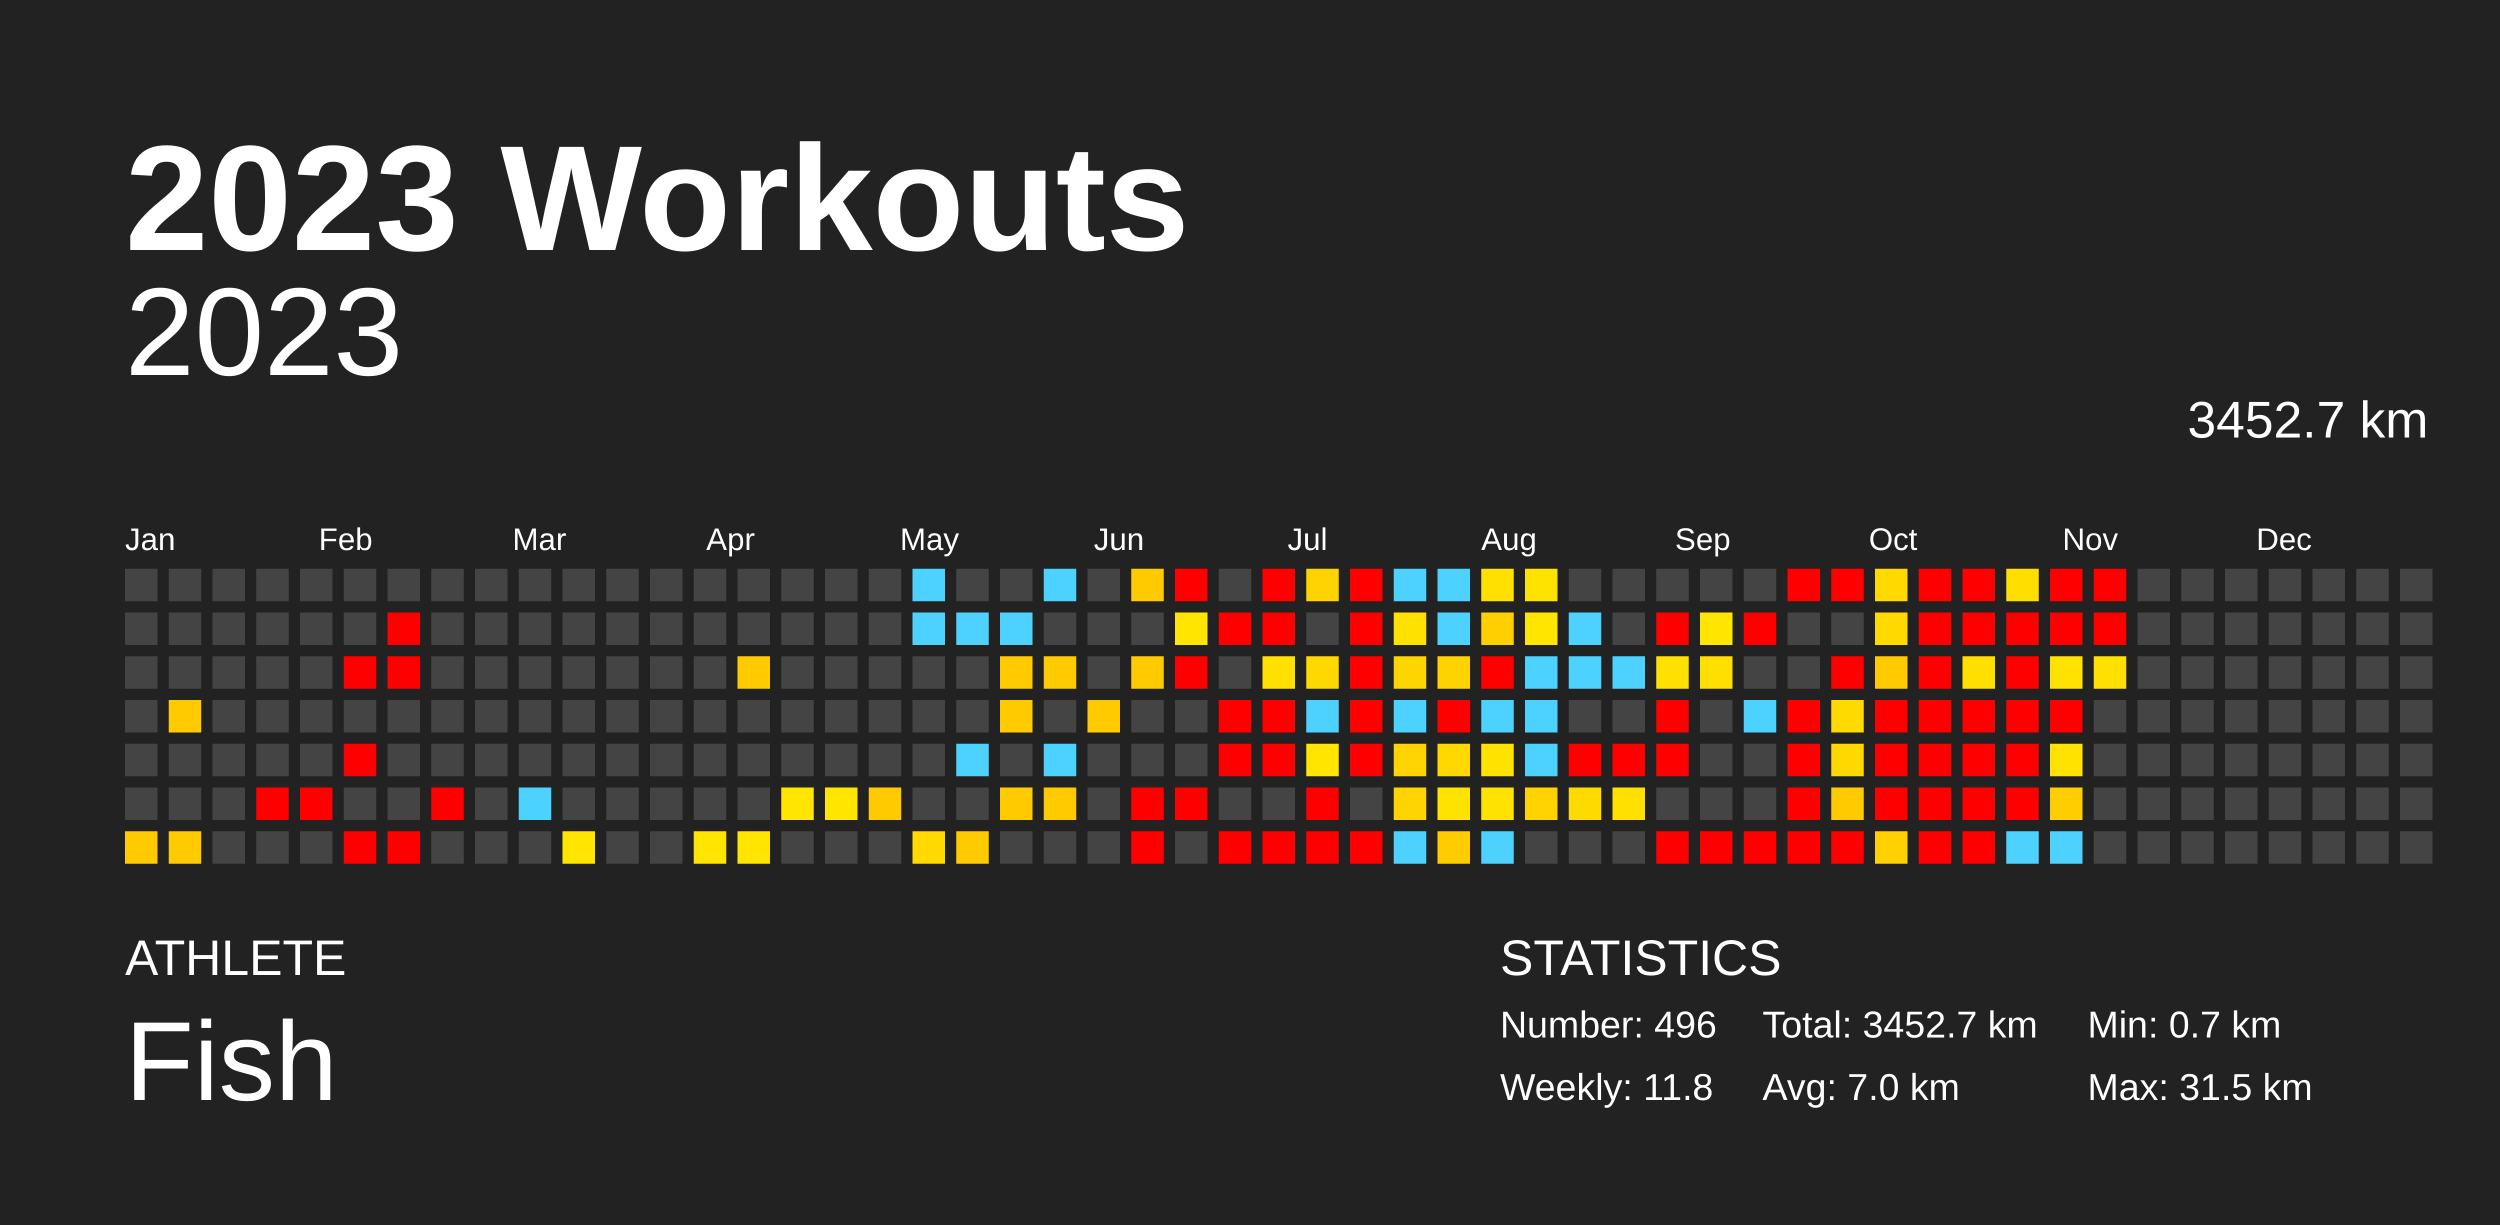
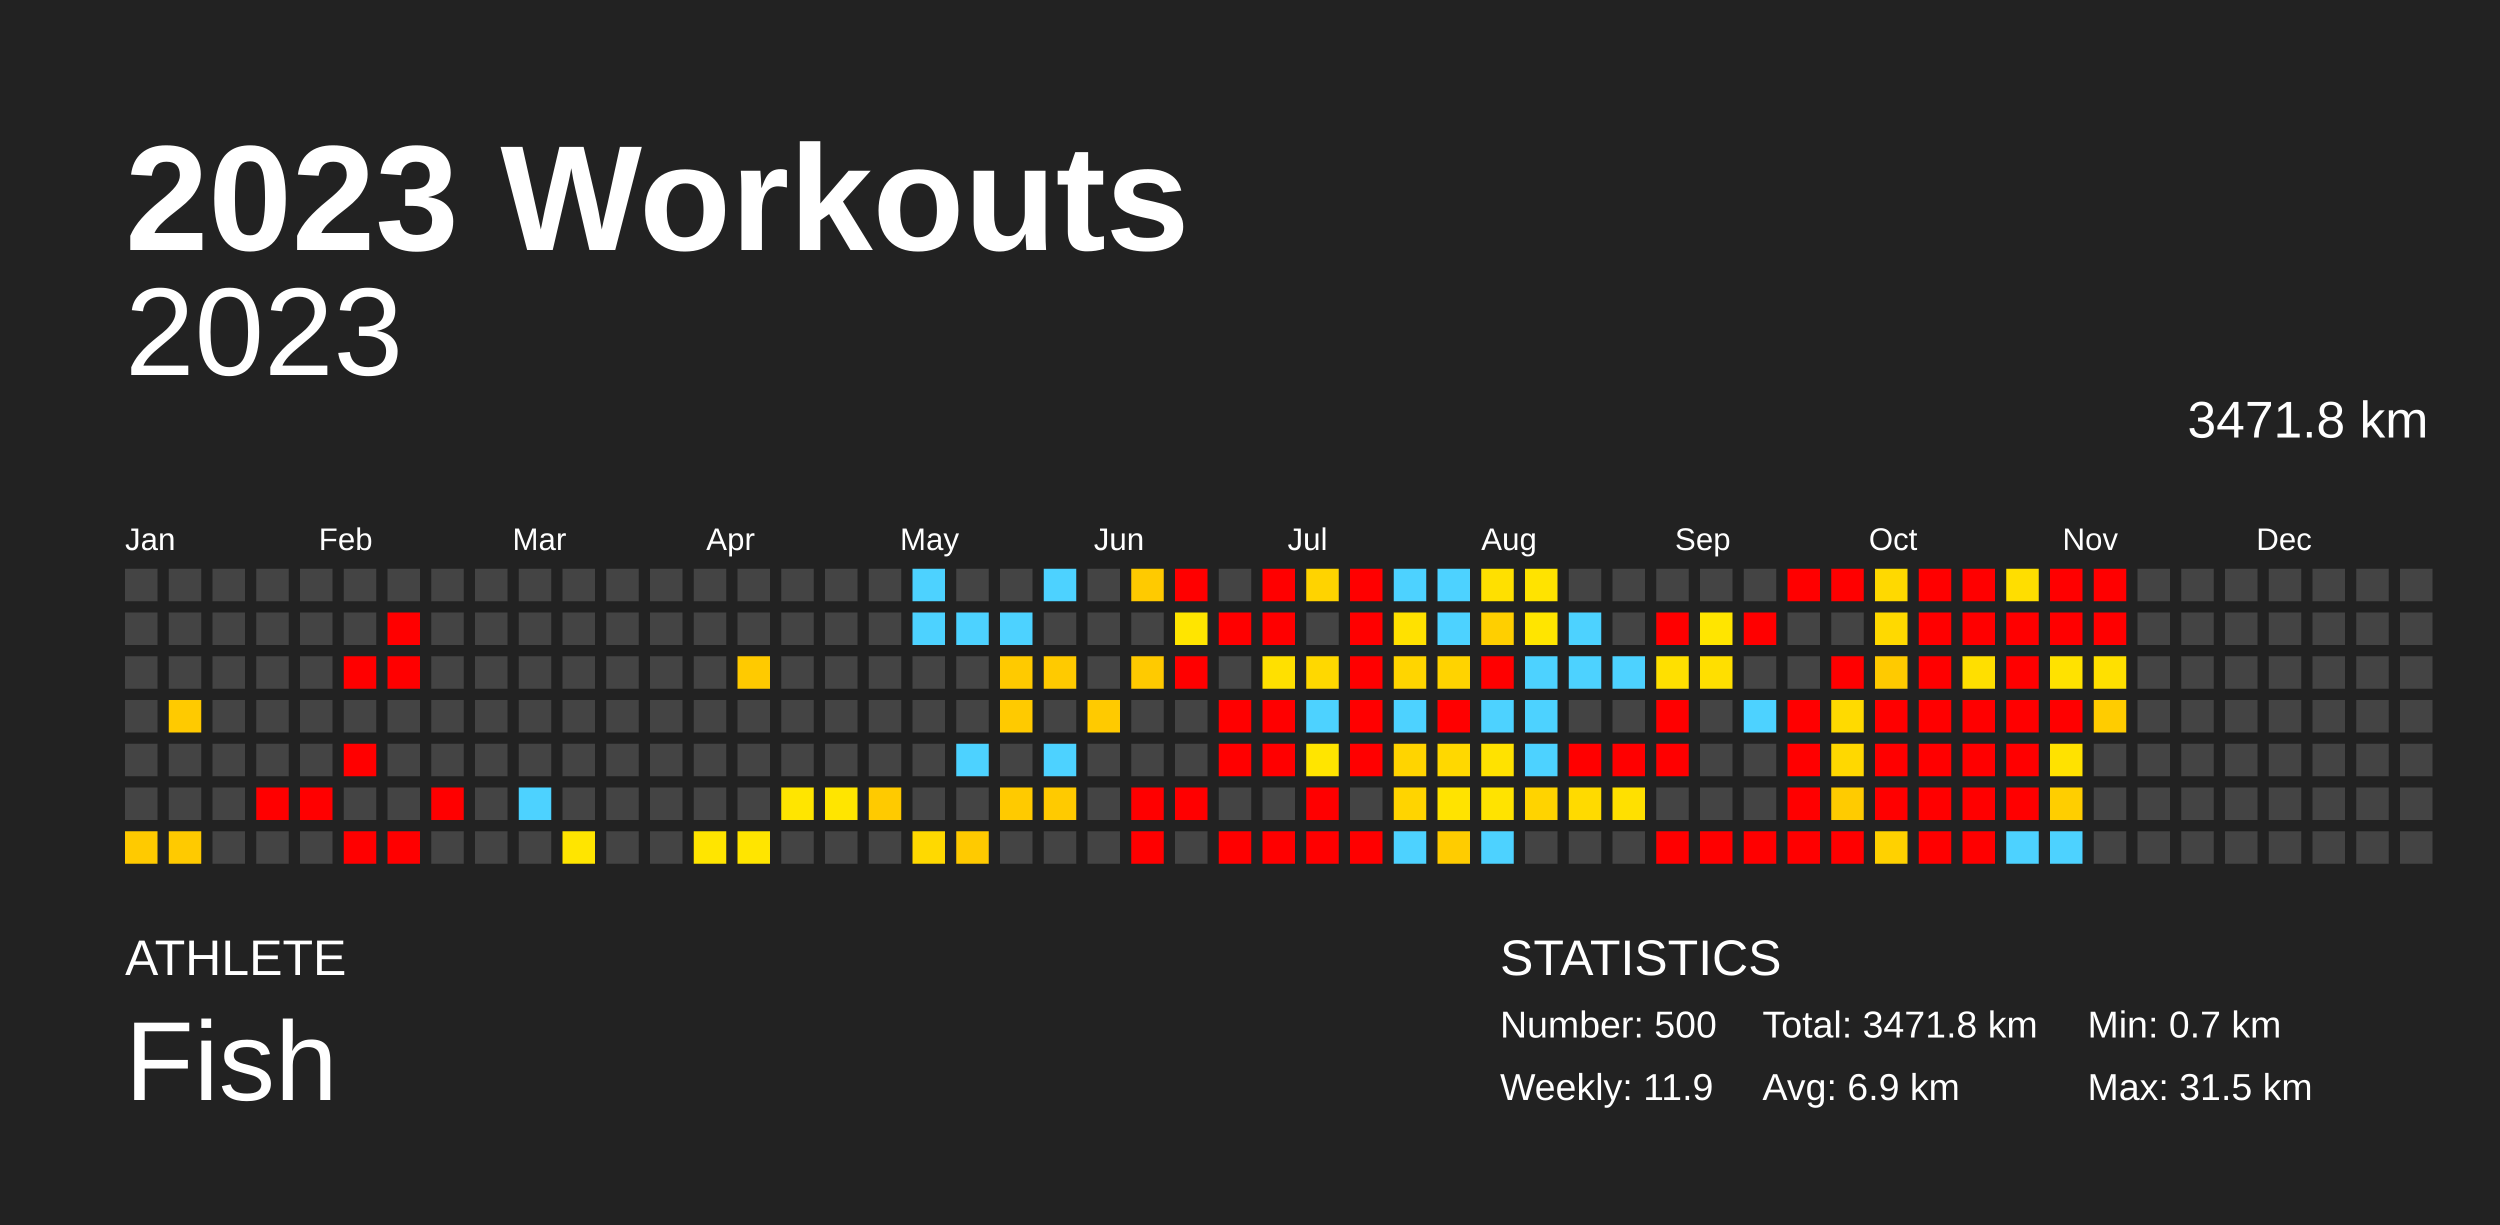
<svg xmlns="http://www.w3.org/2000/svg" baseProfile="full" height="98mm" version="1.1" viewBox="0,0,200,98" width="200mm">
  <defs />
  <rect fill="#222222" height="98" width="200" x="0" y="0" />
  <text fill="#FFFFFF" style="font-size:12px; font-family:Arial; font-weight:bold;" x="10" y="20">2023 Workouts</text>
  <text fill="#FFFFFF" style="font-size:4px; font-family:Arial" x="10" y="78">ATHLETE</text>
  <text fill="#FFFFFF" style="font-size:9px; font-family:Arial" x="10" y="88">Fish</text>
  <text fill="#FFFFFF" style="font-size:4px; font-family:Arial" x="120" y="78">STATISTICS</text>
-   <text fill="#FFFFFF" style="font-size:3px; font-family:Arial" x="120" y="83">Number: 496</text>
-   <text fill="#FFFFFF" style="font-size:3px; font-family:Arial" x="120" y="88">Weekly: 11.8</text>
-   <text fill="#FFFFFF" style="font-size:3px; font-family:Arial" x="141" y="83">Total: 3452.7 km</text>
-   <text fill="#FFFFFF" style="font-size:3px; font-family:Arial" x="141" y="88">Avg: 7.0 km</text>
+   <text fill="#FFFFFF" style="font-size:3px; font-family:Arial" x="120" y="83">Number: 500</text>
+   <text fill="#FFFFFF" style="font-size:3px; font-family:Arial" x="120" y="88">Weekly: 11.9</text>
+   <text fill="#FFFFFF" style="font-size:3px; font-family:Arial" x="141" y="83">Total: 3471.8 km</text>
+   <text fill="#FFFFFF" style="font-size:3px; font-family:Arial" x="141" y="88">Avg: 6.9 km</text>
  <text fill="#FFFFFF" style="font-size:3px; font-family:Arial" x="167" y="83">Min: 0.7 km</text>
  <text fill="#FFFFFF" style="font-size:3px; font-family:Arial" x="167" y="88">Max: 31.5 km</text>
  <text alignment-baseline="hanging" fill="#FFFFFF" style="font-size:10.0px; font-family:Arial;" x="10" y="30">2023</text>
-   <text alignment-baseline="hanging" fill="#FFFFFF" style="font-size:4.125px; font-family:Arial;" x="175" y="35">3452.7 km</text>
+   <text alignment-baseline="hanging" fill="#FFFFFF" style="font-size:4.125px; font-family:Arial;" x="175" y="35">3471.8 km</text>
  <text fill="#FFFFFF" style="font-size:2.5px; font-family:Arial" x="10.0" y="44">Jan</text>
  <text fill="#FFFFFF" style="font-size:2.5px; font-family:Arial" x="25.5" y="44">Feb</text>
  <text fill="#FFFFFF" style="font-size:2.5px; font-family:Arial" x="41.0" y="44">Mar</text>
  <text fill="#FFFFFF" style="font-size:2.5px; font-family:Arial" x="56.5" y="44">Apr</text>
  <text fill="#FFFFFF" style="font-size:2.5px; font-family:Arial" x="72.0" y="44">May</text>
  <text fill="#FFFFFF" style="font-size:2.5px; font-family:Arial" x="87.5" y="44">Jun</text>
  <text fill="#FFFFFF" style="font-size:2.5px; font-family:Arial" x="103.0" y="44">Jul</text>
  <text fill="#FFFFFF" style="font-size:2.5px; font-family:Arial" x="118.5" y="44">Aug</text>
  <text fill="#FFFFFF" style="font-size:2.5px; font-family:Arial" x="134.0" y="44">Sep</text>
  <text fill="#FFFFFF" style="font-size:2.5px; font-family:Arial" x="149.5" y="44">Oct</text>
  <text fill="#FFFFFF" style="font-size:2.5px; font-family:Arial" x="165.0" y="44">Nov</text>
  <text fill="#FFFFFF" style="font-size:2.5px; font-family:Arial" x="180.5" y="44">Dec</text>
  <rect fill="#444444" height="2.6" width="2.6" x="10.0" y="45.5" />
  <rect fill="#444444" height="2.6" width="2.6" x="10.0" y="49.0" />
  <rect fill="#444444" height="2.6" width="2.6" x="10.0" y="52.5" />
  <rect fill="#444444" height="2.6" width="2.6" x="10.0" y="56.0" />
  <rect fill="#444444" height="2.6" width="2.6" x="10.0" y="59.5" />
  <rect fill="#444444" height="2.6" width="2.6" x="10.0" y="63.0" />
  <rect fill="#ffca00" height="2.6" width="2.6" x="10.0" y="66.5" />
  <rect fill="#444444" height="2.6" width="2.6" x="13.5" y="45.5" />
  <rect fill="#444444" height="2.6" width="2.6" x="13.5" y="49.0" />
  <rect fill="#444444" height="2.6" width="2.6" x="13.5" y="52.5" />
  <rect fill="#ffca00" height="2.6" width="2.6" x="13.5" y="56.0" />
  <rect fill="#444444" height="2.6" width="2.6" x="13.5" y="59.5" />
  <rect fill="#444444" height="2.6" width="2.6" x="13.5" y="63.0" />
  <rect fill="#ffca00" height="2.6" width="2.6" x="13.5" y="66.5" />
  <rect fill="#444444" height="2.6" width="2.6" x="17.0" y="45.5" />
  <rect fill="#444444" height="2.6" width="2.6" x="17.0" y="49.0" />
  <rect fill="#444444" height="2.6" width="2.6" x="17.0" y="52.5" />
  <rect fill="#444444" height="2.6" width="2.6" x="17.0" y="56.0" />
  <rect fill="#444444" height="2.6" width="2.6" x="17.0" y="59.5" />
  <rect fill="#444444" height="2.6" width="2.6" x="17.0" y="63.0" />
  <rect fill="#444444" height="2.6" width="2.6" x="17.0" y="66.5" />
  <rect fill="#444444" height="2.6" width="2.6" x="20.5" y="45.5" />
  <rect fill="#444444" height="2.6" width="2.6" x="20.5" y="49.0" />
  <rect fill="#444444" height="2.6" width="2.6" x="20.5" y="52.5" />
  <rect fill="#444444" height="2.6" width="2.6" x="20.5" y="56.0" />
  <rect fill="#444444" height="2.6" width="2.6" x="20.5" y="59.5" />
  <rect fill="red" height="2.6" width="2.6" x="20.5" y="63.0" />
  <rect fill="#444444" height="2.6" width="2.6" x="20.5" y="66.5" />
  <rect fill="#444444" height="2.6" width="2.6" x="24.0" y="45.5" />
  <rect fill="#444444" height="2.6" width="2.6" x="24.0" y="49.0" />
  <rect fill="#444444" height="2.6" width="2.6" x="24.0" y="52.5" />
  <rect fill="#444444" height="2.6" width="2.6" x="24.0" y="56.0" />
  <rect fill="#444444" height="2.6" width="2.6" x="24.0" y="59.5" />
  <rect fill="red" height="2.6" width="2.6" x="24.0" y="63.0" />
  <rect fill="#444444" height="2.6" width="2.6" x="24.0" y="66.5" />
  <rect fill="#444444" height="2.6" width="2.6" x="27.5" y="45.5" />
  <rect fill="#444444" height="2.6" width="2.6" x="27.5" y="49.0" />
  <rect fill="red" height="2.6" width="2.6" x="27.5" y="52.5" />
  <rect fill="#444444" height="2.6" width="2.6" x="27.5" y="56.0" />
  <rect fill="red" height="2.6" width="2.6" x="27.5" y="59.5" />
  <rect fill="#444444" height="2.6" width="2.6" x="27.5" y="63.0" />
  <rect fill="red" height="2.6" width="2.6" x="27.5" y="66.5" />
  <rect fill="#444444" height="2.6" width="2.6" x="31.0" y="45.5" />
  <rect fill="red" height="2.6" width="2.6" x="31.0" y="49.0" />
  <rect fill="red" height="2.6" width="2.6" x="31.0" y="52.5" />
  <rect fill="#444444" height="2.6" width="2.6" x="31.0" y="56.0" />
  <rect fill="#444444" height="2.6" width="2.6" x="31.0" y="59.5" />
  <rect fill="#444444" height="2.6" width="2.6" x="31.0" y="63.0" />
  <rect fill="red" height="2.6" width="2.6" x="31.0" y="66.5" />
  <rect fill="#444444" height="2.6" width="2.6" x="34.5" y="45.5" />
  <rect fill="#444444" height="2.6" width="2.6" x="34.5" y="49.0" />
  <rect fill="#444444" height="2.6" width="2.6" x="34.5" y="52.5" />
  <rect fill="#444444" height="2.6" width="2.6" x="34.5" y="56.0" />
  <rect fill="#444444" height="2.6" width="2.6" x="34.5" y="59.5" />
  <rect fill="red" height="2.6" width="2.6" x="34.5" y="63.0" />
  <rect fill="#444444" height="2.6" width="2.6" x="34.5" y="66.5" />
  <rect fill="#444444" height="2.6" width="2.6" x="38.0" y="45.5" />
  <rect fill="#444444" height="2.6" width="2.6" x="38.0" y="49.0" />
  <rect fill="#444444" height="2.6" width="2.6" x="38.0" y="52.5" />
  <rect fill="#444444" height="2.6" width="2.6" x="38.0" y="56.0" />
  <rect fill="#444444" height="2.6" width="2.6" x="38.0" y="59.5" />
  <rect fill="#444444" height="2.6" width="2.6" x="38.0" y="63.0" />
  <rect fill="#444444" height="2.6" width="2.6" x="38.0" y="66.5" />
  <rect fill="#444444" height="2.6" width="2.6" x="41.5" y="45.5" />
  <rect fill="#444444" height="2.6" width="2.6" x="41.5" y="49.0" />
  <rect fill="#444444" height="2.6" width="2.6" x="41.5" y="52.5" />
  <rect fill="#444444" height="2.6" width="2.6" x="41.5" y="56.0" />
  <rect fill="#444444" height="2.6" width="2.6" x="41.5" y="59.5" />
  <rect fill="#4dd2ff" height="2.6" width="2.6" x="41.5" y="63.0" />
  <rect fill="#444444" height="2.6" width="2.6" x="41.5" y="66.5" />
  <rect fill="#444444" height="2.6" width="2.6" x="45.0" y="45.5" />
  <rect fill="#444444" height="2.6" width="2.6" x="45.0" y="49.0" />
  <rect fill="#444444" height="2.6" width="2.6" x="45.0" y="52.5" />
  <rect fill="#444444" height="2.6" width="2.6" x="45.0" y="56.0" />
  <rect fill="#444444" height="2.6" width="2.6" x="45.0" y="59.5" />
  <rect fill="#444444" height="2.6" width="2.6" x="45.0" y="63.0" />
  <rect fill="#ffe500" height="2.6" width="2.6" x="45.0" y="66.5" />
  <rect fill="#444444" height="2.6" width="2.6" x="48.5" y="45.5" />
  <rect fill="#444444" height="2.6" width="2.6" x="48.5" y="49.0" />
  <rect fill="#444444" height="2.6" width="2.6" x="48.5" y="52.5" />
  <rect fill="#444444" height="2.6" width="2.6" x="48.5" y="56.0" />
  <rect fill="#444444" height="2.6" width="2.6" x="48.5" y="59.5" />
  <rect fill="#444444" height="2.6" width="2.6" x="48.5" y="63.0" />
  <rect fill="#444444" height="2.6" width="2.6" x="48.5" y="66.5" />
  <rect fill="#444444" height="2.6" width="2.6" x="52.0" y="45.5" />
  <rect fill="#444444" height="2.6" width="2.6" x="52.0" y="49.0" />
  <rect fill="#444444" height="2.6" width="2.6" x="52.0" y="52.5" />
  <rect fill="#444444" height="2.6" width="2.6" x="52.0" y="56.0" />
  <rect fill="#444444" height="2.6" width="2.6" x="52.0" y="59.5" />
  <rect fill="#444444" height="2.6" width="2.6" x="52.0" y="63.0" />
  <rect fill="#444444" height="2.6" width="2.6" x="52.0" y="66.5" />
  <rect fill="#444444" height="2.6" width="2.6" x="55.5" y="45.5" />
  <rect fill="#444444" height="2.6" width="2.6" x="55.5" y="49.0" />
  <rect fill="#444444" height="2.6" width="2.6" x="55.5" y="52.5" />
  <rect fill="#444444" height="2.6" width="2.6" x="55.5" y="56.0" />
  <rect fill="#444444" height="2.6" width="2.6" x="55.5" y="59.5" />
  <rect fill="#444444" height="2.6" width="2.6" x="55.5" y="63.0" />
  <rect fill="#ffe500" height="2.6" width="2.6" x="55.5" y="66.5" />
  <rect fill="#444444" height="2.6" width="2.6" x="59.0" y="45.5" />
  <rect fill="#444444" height="2.6" width="2.6" x="59.0" y="49.0" />
  <rect fill="#ffca00" height="2.6" width="2.6" x="59.0" y="52.5" />
  <rect fill="#444444" height="2.6" width="2.6" x="59.0" y="56.0" />
  <rect fill="#444444" height="2.6" width="2.6" x="59.0" y="59.5" />
  <rect fill="#444444" height="2.6" width="2.6" x="59.0" y="63.0" />
  <rect fill="#ffe500" height="2.6" width="2.6" x="59.0" y="66.5" />
  <rect fill="#444444" height="2.6" width="2.6" x="62.5" y="45.5" />
  <rect fill="#444444" height="2.6" width="2.6" x="62.5" y="49.0" />
  <rect fill="#444444" height="2.6" width="2.6" x="62.5" y="52.5" />
  <rect fill="#444444" height="2.6" width="2.6" x="62.5" y="56.0" />
  <rect fill="#444444" height="2.6" width="2.6" x="62.5" y="59.5" />
  <rect fill="#ffe500" height="2.6" width="2.6" x="62.5" y="63.0" />
  <rect fill="#444444" height="2.6" width="2.6" x="62.5" y="66.5" />
  <rect fill="#444444" height="2.6" width="2.6" x="66.0" y="45.5" />
  <rect fill="#444444" height="2.6" width="2.6" x="66.0" y="49.0" />
  <rect fill="#444444" height="2.6" width="2.6" x="66.0" y="52.5" />
  <rect fill="#444444" height="2.6" width="2.6" x="66.0" y="56.0" />
  <rect fill="#444444" height="2.6" width="2.6" x="66.0" y="59.5" />
  <rect fill="#ffe500" height="2.6" width="2.6" x="66.0" y="63.0" />
  <rect fill="#444444" height="2.6" width="2.6" x="66.0" y="66.5" />
  <rect fill="#444444" height="2.6" width="2.6" x="69.5" y="45.5" />
  <rect fill="#444444" height="2.6" width="2.6" x="69.5" y="49.0" />
  <rect fill="#444444" height="2.6" width="2.6" x="69.5" y="52.5" />
  <rect fill="#444444" height="2.6" width="2.6" x="69.5" y="56.0" />
  <rect fill="#444444" height="2.6" width="2.6" x="69.5" y="59.5" />
  <rect fill="#ffca00" height="2.6" width="2.6" x="69.5" y="63.0" />
  <rect fill="#444444" height="2.6" width="2.6" x="69.5" y="66.5" />
  <rect fill="#4dd2ff" height="2.6" width="2.6" x="73.0" y="45.5" />
  <rect fill="#4dd2ff" height="2.6" width="2.6" x="73.0" y="49.0" />
  <rect fill="#444444" height="2.6" width="2.6" x="73.0" y="52.5" />
  <rect fill="#444444" height="2.6" width="2.6" x="73.0" y="56.0" />
  <rect fill="#444444" height="2.6" width="2.6" x="73.0" y="59.5" />
  <rect fill="#444444" height="2.6" width="2.6" x="73.0" y="63.0" />
  <rect fill="#ffd900" height="2.6" width="2.6" x="73.0" y="66.5" />
  <rect fill="#444444" height="2.6" width="2.6" x="76.5" y="45.5" />
  <rect fill="#4dd2ff" height="2.6" width="2.6" x="76.5" y="49.0" />
  <rect fill="#444444" height="2.6" width="2.6" x="76.5" y="52.5" />
  <rect fill="#444444" height="2.6" width="2.6" x="76.5" y="56.0" />
  <rect fill="#4dd2ff" height="2.6" width="2.6" x="76.5" y="59.5" />
  <rect fill="#444444" height="2.6" width="2.6" x="76.5" y="63.0" />
  <rect fill="#ffca00" height="2.6" width="2.6" x="76.5" y="66.5" />
  <rect fill="#444444" height="2.6" width="2.6" x="80.0" y="45.5" />
  <rect fill="#4dd2ff" height="2.6" width="2.6" x="80.0" y="49.0" />
  <rect fill="#ffca00" height="2.6" width="2.6" x="80.0" y="52.5" />
  <rect fill="#ffca00" height="2.6" width="2.6" x="80.0" y="56.0" />
  <rect fill="#444444" height="2.6" width="2.6" x="80.0" y="59.5" />
  <rect fill="#ffca00" height="2.6" width="2.6" x="80.0" y="63.0" />
  <rect fill="#444444" height="2.6" width="2.6" x="80.0" y="66.5" />
  <rect fill="#4dd2ff" height="2.6" width="2.6" x="83.5" y="45.5" />
  <rect fill="#444444" height="2.6" width="2.6" x="83.5" y="49.0" />
  <rect fill="#ffca00" height="2.6" width="2.6" x="83.5" y="52.5" />
  <rect fill="#444444" height="2.6" width="2.6" x="83.5" y="56.0" />
  <rect fill="#4dd2ff" height="2.6" width="2.6" x="83.5" y="59.5" />
  <rect fill="#ffca00" height="2.6" width="2.6" x="83.5" y="63.0" />
  <rect fill="#444444" height="2.6" width="2.6" x="83.5" y="66.5" />
  <rect fill="#444444" height="2.6" width="2.6" x="87.0" y="45.5" />
  <rect fill="#444444" height="2.6" width="2.6" x="87.0" y="49.0" />
  <rect fill="#444444" height="2.6" width="2.6" x="87.0" y="52.5" />
  <rect fill="#ffca00" height="2.6" width="2.6" x="87.0" y="56.0" />
  <rect fill="#444444" height="2.6" width="2.6" x="87.0" y="59.5" />
  <rect fill="#444444" height="2.6" width="2.6" x="87.0" y="63.0" />
  <rect fill="#444444" height="2.6" width="2.6" x="87.0" y="66.5" />
  <rect fill="#ffca00" height="2.6" width="2.6" x="90.5" y="45.5" />
  <rect fill="#444444" height="2.6" width="2.6" x="90.5" y="49.0" />
  <rect fill="#ffca00" height="2.6" width="2.6" x="90.5" y="52.5" />
  <rect fill="#444444" height="2.6" width="2.6" x="90.5" y="56.0" />
  <rect fill="#444444" height="2.6" width="2.6" x="90.5" y="59.5" />
  <rect fill="red" height="2.6" width="2.6" x="90.5" y="63.0" />
  <rect fill="red" height="2.6" width="2.6" x="90.5" y="66.5" />
  <rect fill="red" height="2.6" width="2.6" x="94.0" y="45.5" />
  <rect fill="#ffe500" height="2.6" width="2.6" x="94.0" y="49.0" />
  <rect fill="red" height="2.6" width="2.6" x="94.0" y="52.5" />
  <rect fill="#444444" height="2.6" width="2.6" x="94.0" y="56.0" />
  <rect fill="#444444" height="2.6" width="2.6" x="94.0" y="59.5" />
  <rect fill="red" height="2.6" width="2.6" x="94.0" y="63.0" />
  <rect fill="#444444" height="2.6" width="2.6" x="94.0" y="66.5" />
  <rect fill="#444444" height="2.6" width="2.6" x="97.5" y="45.5" />
  <rect fill="red" height="2.6" width="2.6" x="97.5" y="49.0" />
  <rect fill="#444444" height="2.6" width="2.6" x="97.5" y="52.5" />
  <rect fill="red" height="2.6" width="2.6" x="97.5" y="56.0" />
  <rect fill="red" height="2.6" width="2.6" x="97.5" y="59.5" />
  <rect fill="#444444" height="2.6" width="2.6" x="97.5" y="63.0" />
  <rect fill="red" height="2.6" width="2.6" x="97.5" y="66.5" />
  <rect fill="red" height="2.6" width="2.6" x="101.0" y="45.5" />
  <rect fill="red" height="2.6" width="2.6" x="101.0" y="49.0" />
  <rect fill="#ffe000" height="2.6" width="2.6" x="101.0" y="52.5" />
  <rect fill="red" height="2.6" width="2.6" x="101.0" y="56.0" />
  <rect fill="red" height="2.6" width="2.6" x="101.0" y="59.5" />
  <rect fill="#444444" height="2.6" width="2.6" x="101.0" y="63.0" />
  <rect fill="red" height="2.6" width="2.6" x="101.0" y="66.5" />
  <rect fill="#ffd300" height="2.6" width="2.6" x="104.5" y="45.5" />
  <rect fill="#444444" height="2.6" width="2.6" x="104.5" y="49.0" />
  <rect fill="#ffd800" height="2.6" width="2.6" x="104.5" y="52.5" />
  <rect fill="#4dd2ff" height="2.6" width="2.6" x="104.5" y="56.0" />
  <rect fill="#ffe500" height="2.6" width="2.6" x="104.5" y="59.5" />
  <rect fill="red" height="2.6" width="2.6" x="104.5" y="63.0" />
  <rect fill="red" height="2.6" width="2.6" x="104.5" y="66.5" />
  <rect fill="red" height="2.6" width="2.6" x="108.0" y="45.5" />
  <rect fill="red" height="2.6" width="2.6" x="108.0" y="49.0" />
  <rect fill="red" height="2.6" width="2.6" x="108.0" y="52.5" />
  <rect fill="red" height="2.6" width="2.6" x="108.0" y="56.0" />
  <rect fill="red" height="2.6" width="2.6" x="108.0" y="59.5" />
  <rect fill="#444444" height="2.6" width="2.6" x="108.0" y="63.0" />
  <rect fill="red" height="2.6" width="2.6" x="108.0" y="66.5" />
  <rect fill="#4dd2ff" height="2.6" width="2.6" x="111.5" y="45.5" />
  <rect fill="#ffe100" height="2.6" width="2.6" x="111.5" y="49.0" />
  <rect fill="#ffd500" height="2.6" width="2.6" x="111.5" y="52.5" />
  <rect fill="#4dd2ff" height="2.6" width="2.6" x="111.5" y="56.0" />
  <rect fill="#ffd400" height="2.6" width="2.6" x="111.5" y="59.5" />
  <rect fill="#ffd400" height="2.6" width="2.6" x="111.5" y="63.0" />
  <rect fill="#4dd2ff" height="2.6" width="2.6" x="111.5" y="66.5" />
  <rect fill="#4dd2ff" height="2.6" width="2.6" x="115.0" y="45.5" />
  <rect fill="#4dd2ff" height="2.6" width="2.6" x="115.0" y="49.0" />
  <rect fill="#ffd300" height="2.6" width="2.6" x="115.0" y="52.5" />
  <rect fill="red" height="2.6" width="2.6" x="115.0" y="56.0" />
  <rect fill="#ffd800" height="2.6" width="2.6" x="115.0" y="59.5" />
  <rect fill="#ffe300" height="2.6" width="2.6" x="115.0" y="63.0" />
  <rect fill="#ffcc00" height="2.6" width="2.6" x="115.0" y="66.5" />
  <rect fill="#ffe000" height="2.6" width="2.6" x="118.5" y="45.5" />
  <rect fill="#ffcf00" height="2.6" width="2.6" x="118.5" y="49.0" />
  <rect fill="red" height="2.6" width="2.6" x="118.5" y="52.5" />
  <rect fill="#4dd2ff" height="2.6" width="2.6" x="118.5" y="56.0" />
  <rect fill="#ffe200" height="2.6" width="2.6" x="118.5" y="59.5" />
  <rect fill="#ffe300" height="2.6" width="2.6" x="118.5" y="63.0" />
  <rect fill="#4dd2ff" height="2.6" width="2.6" x="118.5" y="66.5" />
  <rect fill="#ffe300" height="2.6" width="2.6" x="122.0" y="45.5" />
  <rect fill="#ffe500" height="2.6" width="2.6" x="122.0" y="49.0" />
  <rect fill="#4dd2ff" height="2.6" width="2.6" x="122.0" y="52.5" />
  <rect fill="#4dd2ff" height="2.6" width="2.6" x="122.0" y="56.0" />
  <rect fill="#4dd2ff" height="2.6" width="2.6" x="122.0" y="59.5" />
  <rect fill="#ffd300" height="2.6" width="2.6" x="122.0" y="63.0" />
  <rect fill="#444444" height="2.6" width="2.6" x="122.0" y="66.5" />
  <rect fill="#444444" height="2.6" width="2.6" x="125.5" y="45.5" />
  <rect fill="#4dd2ff" height="2.6" width="2.6" x="125.5" y="49.0" />
  <rect fill="#4dd2ff" height="2.6" width="2.6" x="125.5" y="52.5" />
  <rect fill="#444444" height="2.6" width="2.6" x="125.5" y="56.0" />
  <rect fill="red" height="2.6" width="2.6" x="125.5" y="59.5" />
  <rect fill="#ffda00" height="2.6" width="2.6" x="125.5" y="63.0" />
  <rect fill="#444444" height="2.6" width="2.6" x="125.5" y="66.5" />
  <rect fill="#444444" height="2.6" width="2.6" x="129.0" y="45.5" />
  <rect fill="#444444" height="2.6" width="2.6" x="129.0" y="49.0" />
  <rect fill="#4dd2ff" height="2.6" width="2.6" x="129.0" y="52.5" />
  <rect fill="#444444" height="2.6" width="2.6" x="129.0" y="56.0" />
  <rect fill="red" height="2.6" width="2.6" x="129.0" y="59.5" />
  <rect fill="#ffe000" height="2.6" width="2.6" x="129.0" y="63.0" />
  <rect fill="#444444" height="2.6" width="2.6" x="129.0" y="66.5" />
  <rect fill="#444444" height="2.6" width="2.6" x="132.5" y="45.5" />
  <rect fill="red" height="2.6" width="2.6" x="132.5" y="49.0" />
  <rect fill="#ffe000" height="2.6" width="2.6" x="132.5" y="52.5" />
  <rect fill="red" height="2.6" width="2.6" x="132.5" y="56.0" />
  <rect fill="red" height="2.6" width="2.6" x="132.5" y="59.5" />
  <rect fill="#444444" height="2.6" width="2.6" x="132.5" y="63.0" />
  <rect fill="red" height="2.6" width="2.6" x="132.5" y="66.5" />
  <rect fill="#444444" height="2.6" width="2.6" x="136.0" y="45.5" />
  <rect fill="#ffe500" height="2.6" width="2.6" x="136.0" y="49.0" />
  <rect fill="#ffdf00" height="2.6" width="2.6" x="136.0" y="52.5" />
  <rect fill="#444444" height="2.6" width="2.6" x="136.0" y="56.0" />
  <rect fill="#444444" height="2.6" width="2.6" x="136.0" y="59.5" />
  <rect fill="#444444" height="2.6" width="2.6" x="136.0" y="63.0" />
  <rect fill="red" height="2.6" width="2.6" x="136.0" y="66.5" />
  <rect fill="#444444" height="2.6" width="2.6" x="139.5" y="45.5" />
  <rect fill="red" height="2.6" width="2.6" x="139.5" y="49.0" />
  <rect fill="#444444" height="2.6" width="2.6" x="139.5" y="52.5" />
  <rect fill="#4dd2ff" height="2.6" width="2.6" x="139.5" y="56.0" />
  <rect fill="#444444" height="2.6" width="2.6" x="139.5" y="59.5" />
  <rect fill="#444444" height="2.6" width="2.6" x="139.5" y="63.0" />
  <rect fill="red" height="2.6" width="2.6" x="139.5" y="66.5" />
  <rect fill="red" height="2.6" width="2.6" x="143.0" y="45.5" />
  <rect fill="#444444" height="2.6" width="2.6" x="143.0" y="49.0" />
  <rect fill="#444444" height="2.6" width="2.6" x="143.0" y="52.5" />
  <rect fill="red" height="2.6" width="2.6" x="143.0" y="56.0" />
  <rect fill="red" height="2.6" width="2.6" x="143.0" y="59.5" />
  <rect fill="red" height="2.6" width="2.6" x="143.0" y="63.0" />
  <rect fill="red" height="2.6" width="2.6" x="143.0" y="66.5" />
  <rect fill="red" height="2.6" width="2.6" x="146.5" y="45.5" />
  <rect fill="#444444" height="2.6" width="2.6" x="146.5" y="49.0" />
  <rect fill="red" height="2.6" width="2.6" x="146.5" y="52.5" />
  <rect fill="#ffda00" height="2.6" width="2.6" x="146.5" y="56.0" />
  <rect fill="#ffd800" height="2.6" width="2.6" x="146.5" y="59.5" />
  <rect fill="#ffcb00" height="2.6" width="2.6" x="146.5" y="63.0" />
  <rect fill="red" height="2.6" width="2.6" x="146.5" y="66.5" />
  <rect fill="#ffd900" height="2.6" width="2.6" x="150.0" y="45.5" />
  <rect fill="#ffd900" height="2.6" width="2.6" x="150.0" y="49.0" />
  <rect fill="#ffca00" height="2.6" width="2.6" x="150.0" y="52.5" />
  <rect fill="red" height="2.6" width="2.6" x="150.0" y="56.0" />
  <rect fill="red" height="2.6" width="2.6" x="150.0" y="59.5" />
  <rect fill="red" height="2.6" width="2.6" x="150.0" y="63.0" />
  <rect fill="#ffd100" height="2.6" width="2.6" x="150.0" y="66.5" />
  <rect fill="red" height="2.6" width="2.6" x="153.5" y="45.5" />
  <rect fill="red" height="2.6" width="2.6" x="153.5" y="49.0" />
  <rect fill="red" height="2.6" width="2.6" x="153.5" y="52.5" />
  <rect fill="red" height="2.6" width="2.6" x="153.5" y="56.0" />
  <rect fill="red" height="2.6" width="2.6" x="153.5" y="59.5" />
  <rect fill="red" height="2.6" width="2.6" x="153.5" y="63.0" />
  <rect fill="red" height="2.6" width="2.6" x="153.5" y="66.5" />
  <rect fill="red" height="2.6" width="2.6" x="157.0" y="45.5" />
  <rect fill="red" height="2.6" width="2.6" x="157.0" y="49.0" />
  <rect fill="#ffdf00" height="2.6" width="2.6" x="157.0" y="52.5" />
  <rect fill="red" height="2.6" width="2.6" x="157.0" y="56.0" />
  <rect fill="red" height="2.6" width="2.6" x="157.0" y="59.5" />
  <rect fill="red" height="2.6" width="2.6" x="157.0" y="63.0" />
  <rect fill="red" height="2.6" width="2.6" x="157.0" y="66.5" />
  <rect fill="#ffde00" height="2.6" width="2.6" x="160.5" y="45.5" />
  <rect fill="red" height="2.6" width="2.6" x="160.5" y="49.0" />
  <rect fill="red" height="2.6" width="2.6" x="160.5" y="52.5" />
  <rect fill="red" height="2.6" width="2.6" x="160.5" y="56.0" />
  <rect fill="red" height="2.6" width="2.6" x="160.5" y="59.5" />
  <rect fill="red" height="2.6" width="2.6" x="160.5" y="63.0" />
  <rect fill="#4dd2ff" height="2.6" width="2.6" x="160.5" y="66.5" />
  <rect fill="red" height="2.6" width="2.6" x="164.0" y="45.5" />
  <rect fill="red" height="2.6" width="2.6" x="164.0" y="49.0" />
  <rect fill="#ffe200" height="2.6" width="2.6" x="164.0" y="52.5" />
  <rect fill="red" height="2.6" width="2.6" x="164.0" y="56.0" />
  <rect fill="#ffe200" height="2.6" width="2.6" x="164.0" y="59.5" />
  <rect fill="#ffce00" height="2.6" width="2.6" x="164.0" y="63.0" />
  <rect fill="#4dd2ff" height="2.6" width="2.6" x="164.0" y="66.5" />
  <rect fill="red" height="2.6" width="2.6" x="167.5" y="45.5" />
  <rect fill="red" height="2.6" width="2.6" x="167.5" y="49.0" />
  <rect fill="#ffe000" height="2.6" width="2.6" x="167.5" y="52.5" />
-   <rect fill="#444444" height="2.6" width="2.6" x="167.5" y="56.0" />
+   <rect fill="#ffcc00" height="2.6" width="2.6" x="167.5" y="56.0" />
  <rect fill="#444444" height="2.6" width="2.6" x="167.5" y="59.5" />
  <rect fill="#444444" height="2.6" width="2.6" x="167.5" y="63.0" />
  <rect fill="#444444" height="2.6" width="2.6" x="167.5" y="66.5" />
  <rect fill="#444444" height="2.6" width="2.6" x="171.0" y="45.5" />
  <rect fill="#444444" height="2.6" width="2.6" x="171.0" y="49.0" />
  <rect fill="#444444" height="2.6" width="2.6" x="171.0" y="52.5" />
  <rect fill="#444444" height="2.6" width="2.6" x="171.0" y="56.0" />
  <rect fill="#444444" height="2.6" width="2.6" x="171.0" y="59.5" />
  <rect fill="#444444" height="2.6" width="2.6" x="171.0" y="63.0" />
  <rect fill="#444444" height="2.6" width="2.6" x="171.0" y="66.5" />
  <rect fill="#444444" height="2.6" width="2.6" x="174.5" y="45.5" />
  <rect fill="#444444" height="2.6" width="2.6" x="174.5" y="49.0" />
  <rect fill="#444444" height="2.6" width="2.6" x="174.5" y="52.5" />
  <rect fill="#444444" height="2.6" width="2.6" x="174.5" y="56.0" />
  <rect fill="#444444" height="2.6" width="2.6" x="174.5" y="59.5" />
  <rect fill="#444444" height="2.6" width="2.6" x="174.5" y="63.0" />
  <rect fill="#444444" height="2.6" width="2.6" x="174.5" y="66.5" />
  <rect fill="#444444" height="2.6" width="2.6" x="178.0" y="45.5" />
  <rect fill="#444444" height="2.6" width="2.6" x="178.0" y="49.0" />
  <rect fill="#444444" height="2.6" width="2.6" x="178.0" y="52.5" />
  <rect fill="#444444" height="2.6" width="2.6" x="178.0" y="56.0" />
  <rect fill="#444444" height="2.6" width="2.6" x="178.0" y="59.5" />
  <rect fill="#444444" height="2.6" width="2.6" x="178.0" y="63.0" />
  <rect fill="#444444" height="2.6" width="2.6" x="178.0" y="66.5" />
  <rect fill="#444444" height="2.6" width="2.6" x="181.5" y="45.5" />
  <rect fill="#444444" height="2.6" width="2.6" x="181.5" y="49.0" />
  <rect fill="#444444" height="2.6" width="2.6" x="181.5" y="52.5" />
  <rect fill="#444444" height="2.6" width="2.6" x="181.5" y="56.0" />
  <rect fill="#444444" height="2.6" width="2.6" x="181.5" y="59.5" />
  <rect fill="#444444" height="2.6" width="2.6" x="181.5" y="63.0" />
  <rect fill="#444444" height="2.6" width="2.6" x="181.5" y="66.5" />
  <rect fill="#444444" height="2.6" width="2.6" x="185.0" y="45.5" />
  <rect fill="#444444" height="2.6" width="2.6" x="185.0" y="49.0" />
  <rect fill="#444444" height="2.6" width="2.6" x="185.0" y="52.5" />
  <rect fill="#444444" height="2.6" width="2.6" x="185.0" y="56.0" />
  <rect fill="#444444" height="2.6" width="2.6" x="185.0" y="59.5" />
  <rect fill="#444444" height="2.6" width="2.6" x="185.0" y="63.0" />
  <rect fill="#444444" height="2.6" width="2.6" x="185.0" y="66.5" />
  <rect fill="#444444" height="2.6" width="2.6" x="188.5" y="45.5" />
  <rect fill="#444444" height="2.6" width="2.6" x="188.5" y="49.0" />
  <rect fill="#444444" height="2.6" width="2.6" x="188.5" y="52.5" />
  <rect fill="#444444" height="2.6" width="2.6" x="188.5" y="56.0" />
  <rect fill="#444444" height="2.6" width="2.6" x="188.5" y="59.5" />
  <rect fill="#444444" height="2.6" width="2.6" x="188.5" y="63.0" />
  <rect fill="#444444" height="2.6" width="2.6" x="188.5" y="66.5" />
  <rect fill="#444444" height="2.6" width="2.6" x="192.0" y="45.5" />
  <rect fill="#444444" height="2.6" width="2.6" x="192.0" y="49.0" />
  <rect fill="#444444" height="2.6" width="2.6" x="192.0" y="52.5" />
  <rect fill="#444444" height="2.6" width="2.6" x="192.0" y="56.0" />
  <rect fill="#444444" height="2.6" width="2.6" x="192.0" y="59.5" />
  <rect fill="#444444" height="2.6" width="2.6" x="192.0" y="63.0" />
  <rect fill="#444444" height="2.6" width="2.6" x="192.0" y="66.5" />
</svg>
